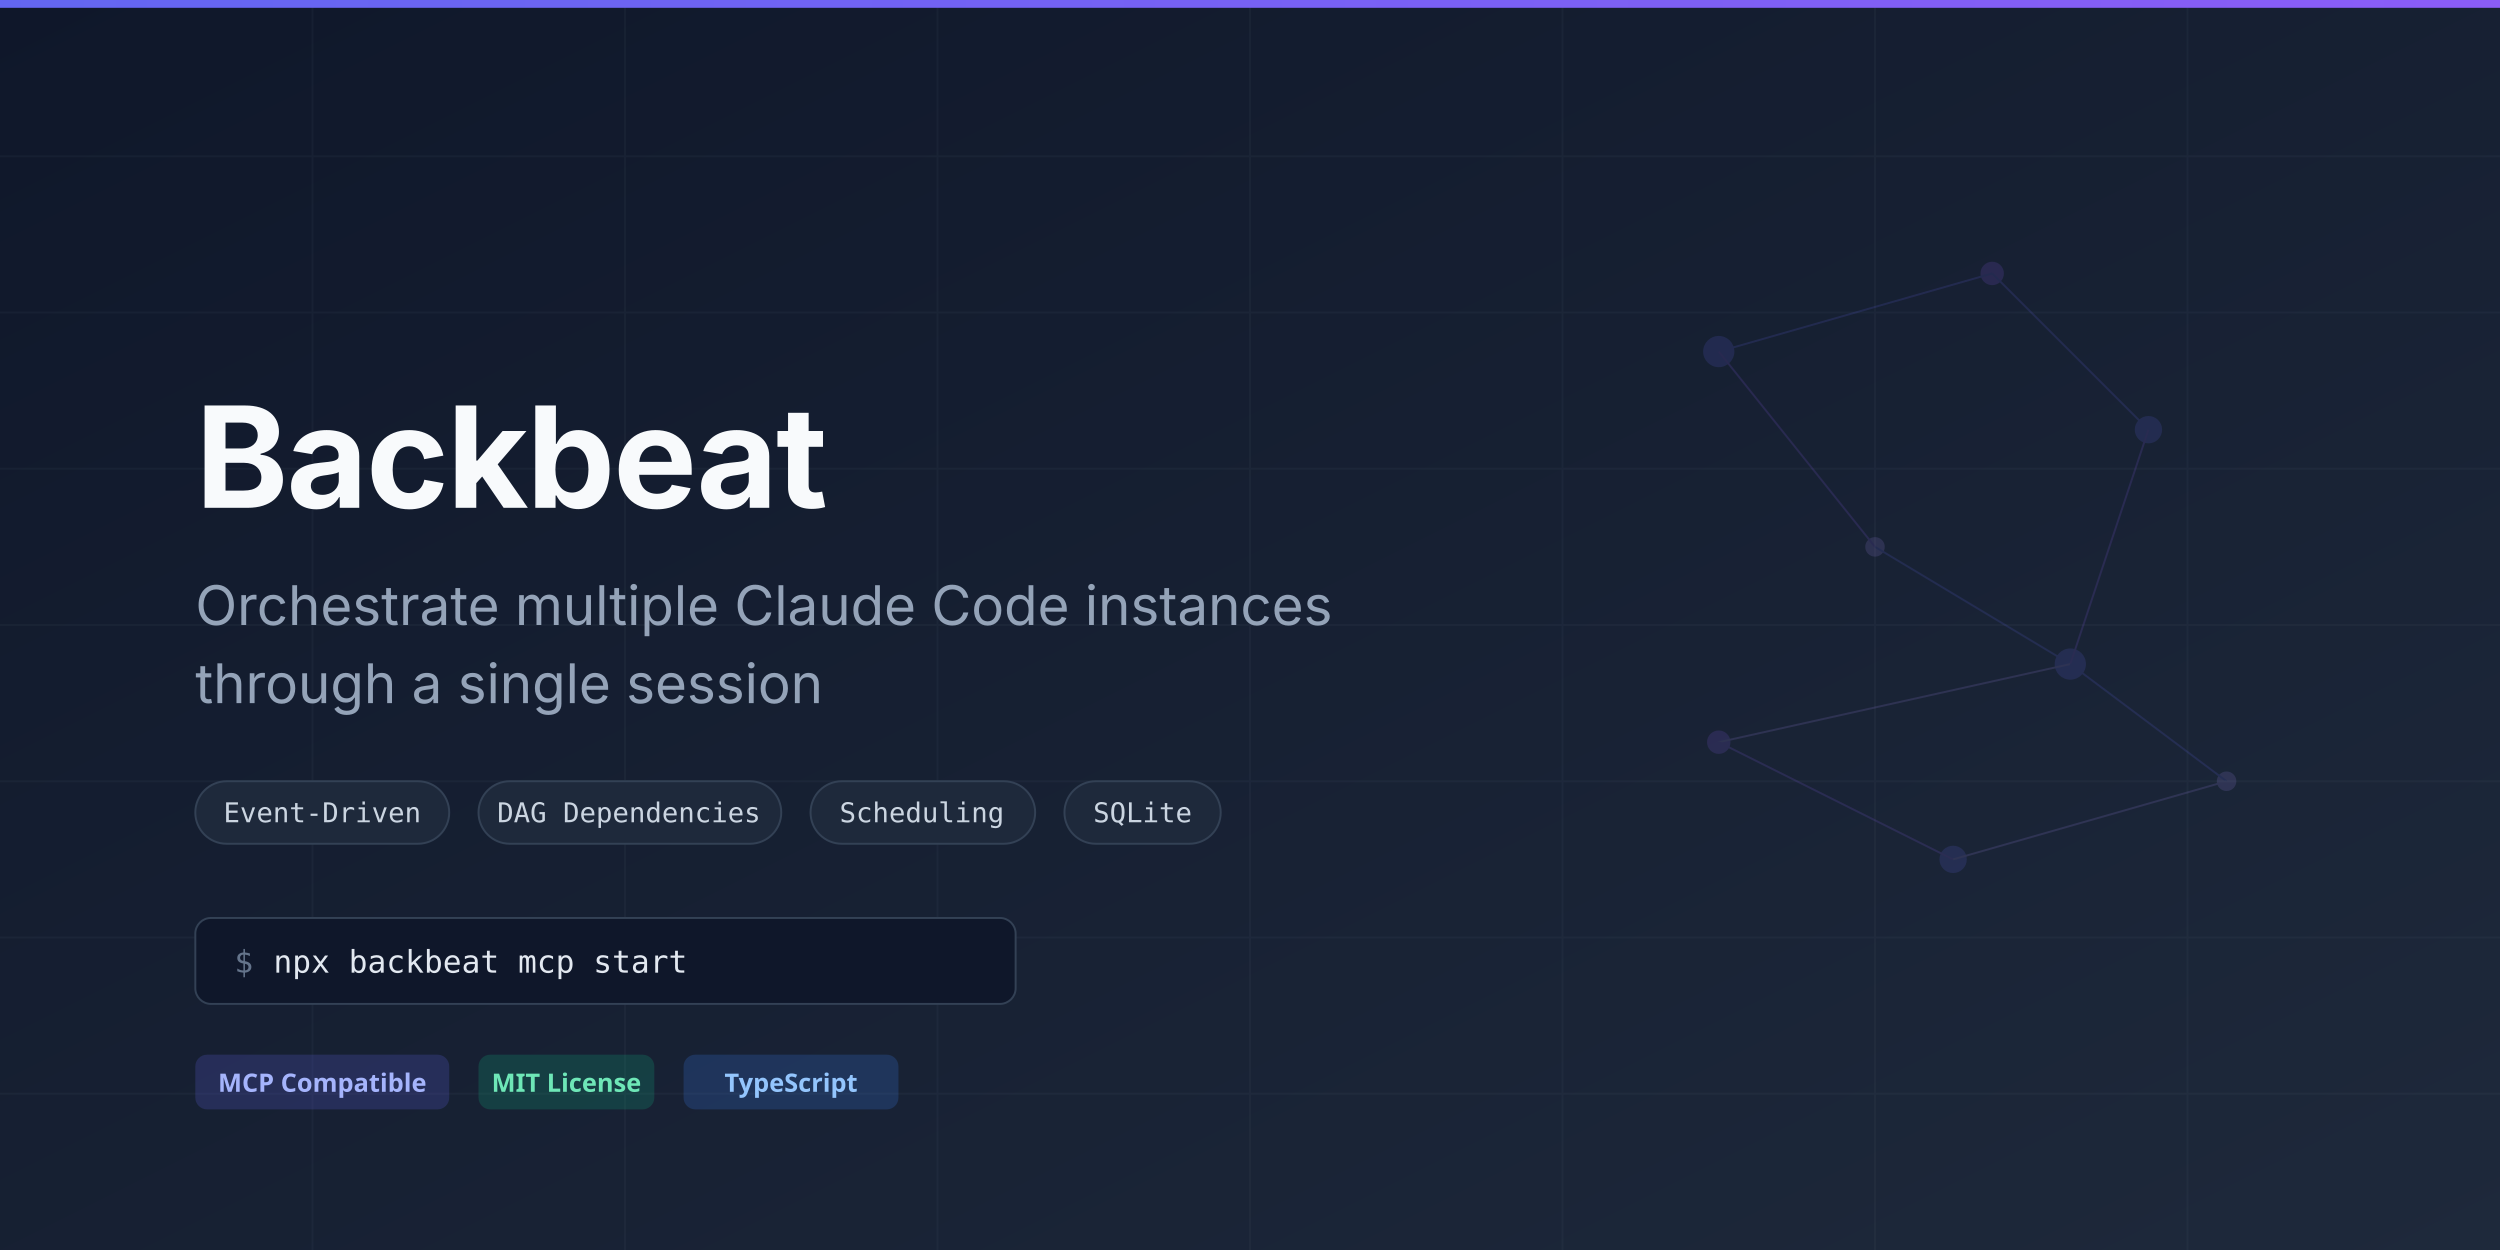
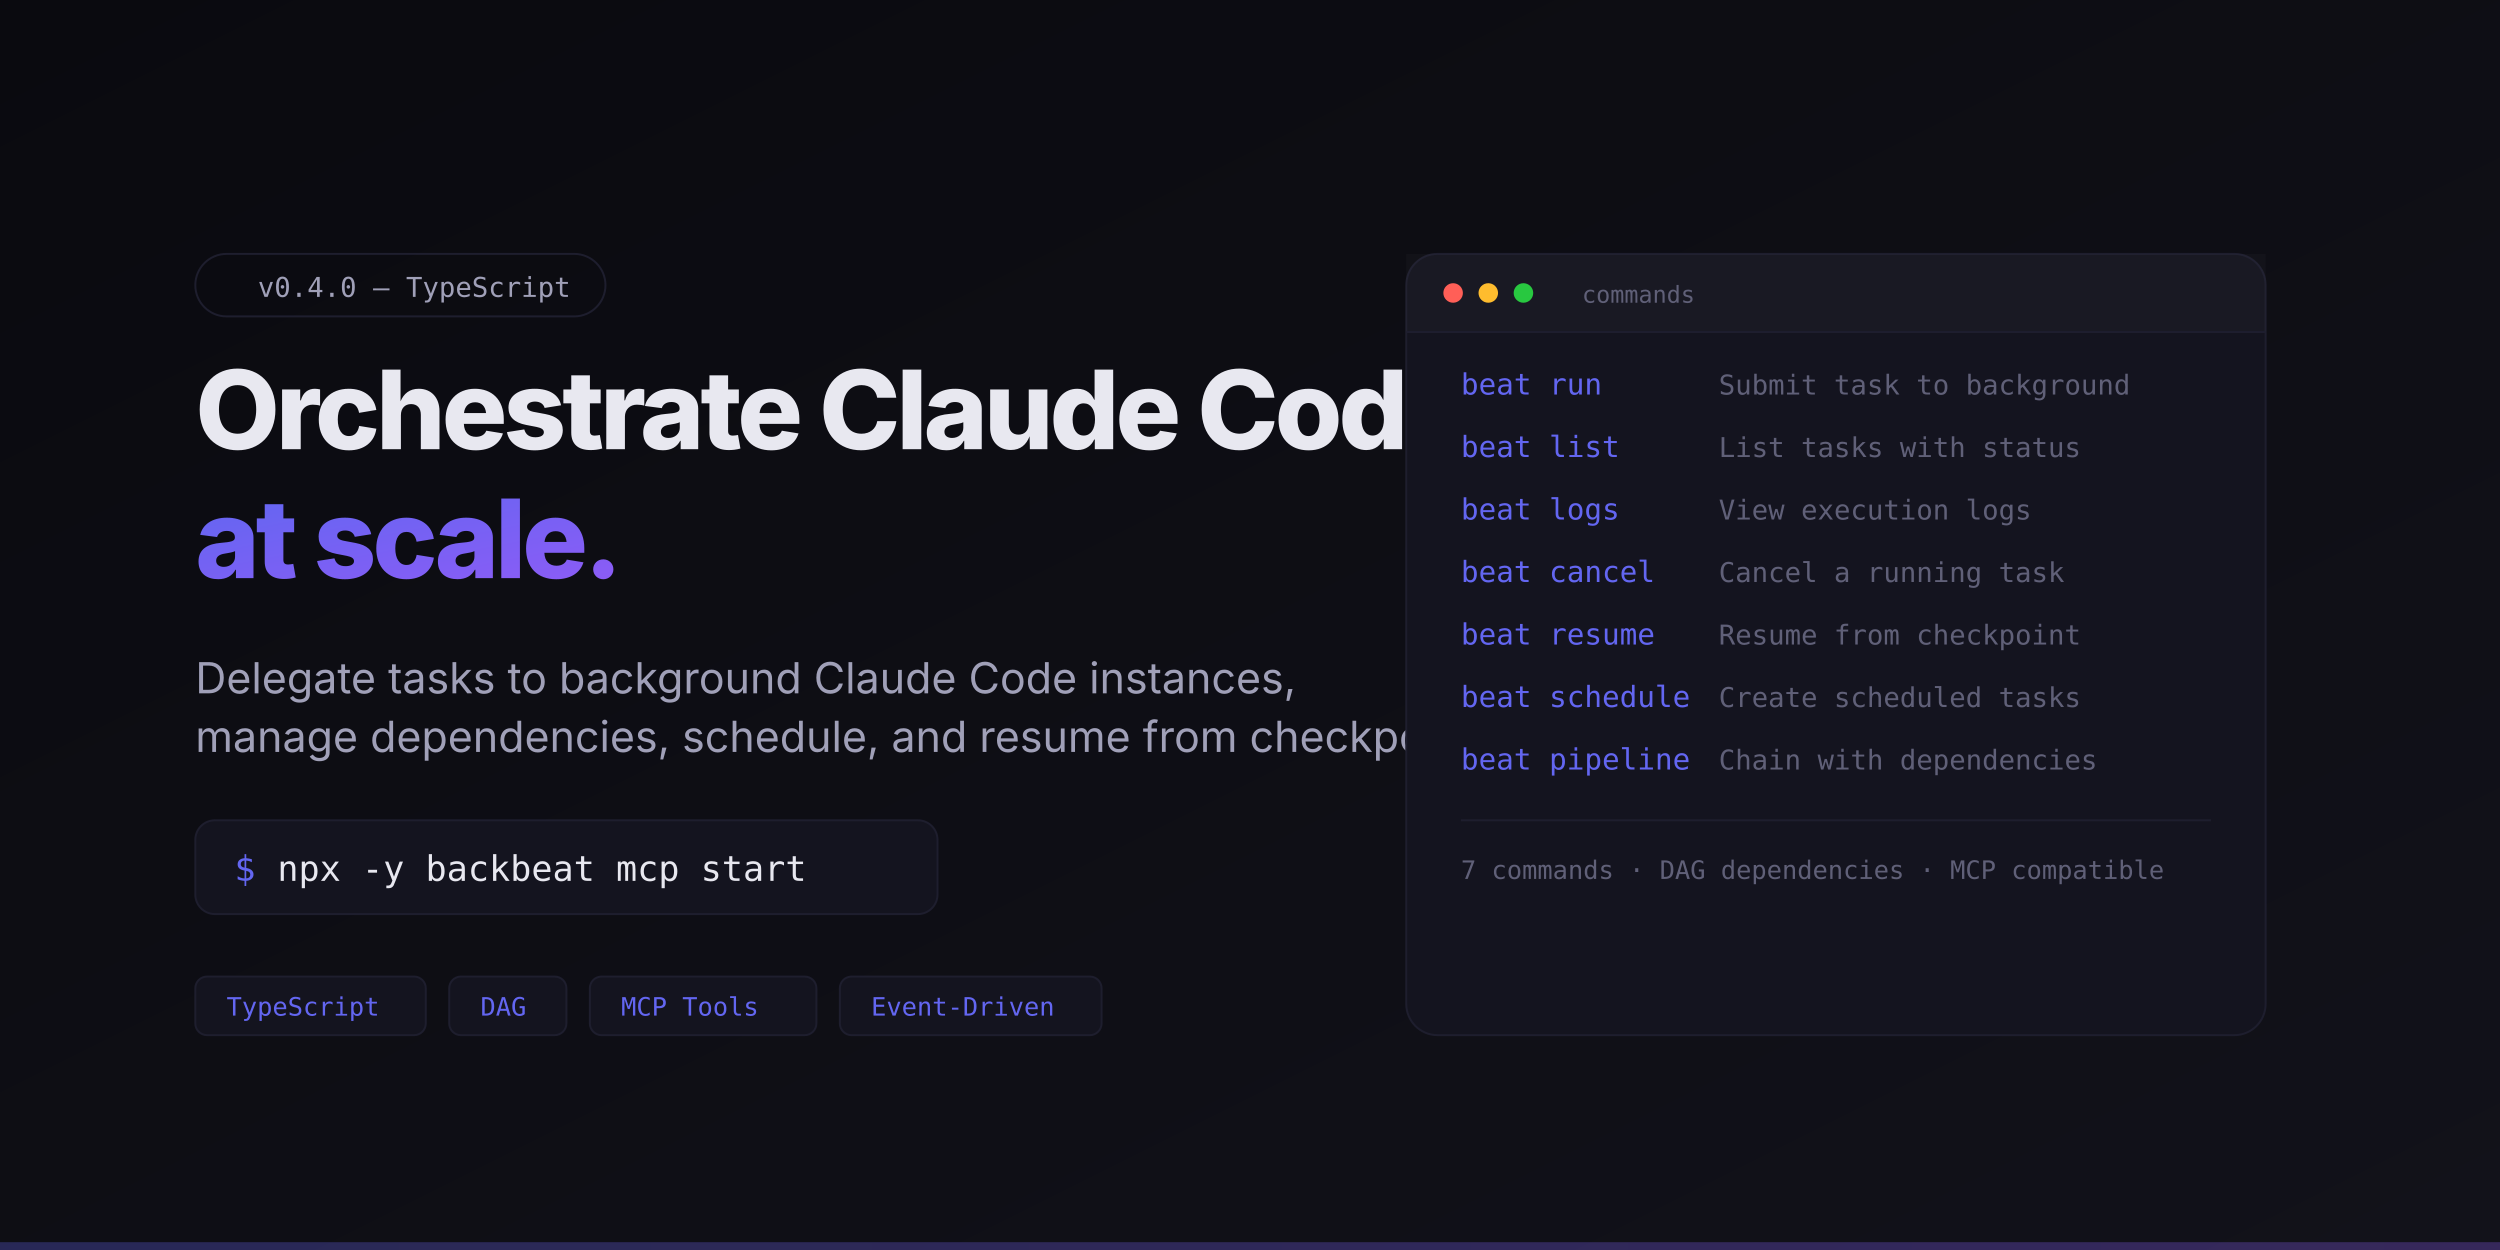
- <svg xmlns="http://www.w3.org/2000/svg" viewBox="0 0 1280 640" width="1280" height="640">
+ <svg xmlns="http://www.w3.org/2000/svg" width="1280" height="640">
  <defs>
    <linearGradient id="bg" x1="0%" y1="0%" x2="100%" y2="100%">
-       <stop offset="0%" style="stop-color:#0f172a;stop-opacity:1" />
-       <stop offset="100%" style="stop-color:#1e293b;stop-opacity:1" />
+       <stop offset="0%" style="stop-color:#0a0a0f;stop-opacity:1" />
+       <stop offset="100%" style="stop-color:#12121a;stop-opacity:1" />
    </linearGradient>
    <linearGradient id="accent" x1="0%" y1="0%" x2="100%" y2="0%">
      <stop offset="0%" style="stop-color:#6366f1;stop-opacity:1" />
      <stop offset="100%" style="stop-color:#8b5cf6;stop-opacity:1" />
    </linearGradient>
+     <linearGradient id="accent-135" x1="0%" y1="0%" x2="100%" y2="100%">
+       <stop offset="0%" style="stop-color:#6366f1;stop-opacity:1" />
+       <stop offset="100%" style="stop-color:#8b5cf6;stop-opacity:1" />
+     </linearGradient>
  </defs>
  <rect width="1280" height="640" fill="url(#bg)" />
-   <g opacity="0.05" stroke="#94a3b8" stroke-width="1">
-     <line x1="0" y1="80" x2="1280" y2="80" />
-     <line x1="0" y1="160" x2="1280" y2="160" />
-     <line x1="0" y1="240" x2="1280" y2="240" />
-     <line x1="0" y1="320" x2="1280" y2="320" />
-     <line x1="0" y1="400" x2="1280" y2="400" />
-     <line x1="0" y1="480" x2="1280" y2="480" />
-     <line x1="0" y1="560" x2="1280" y2="560" />
-     <line x1="160" y1="0" x2="160" y2="640" />
-     <line x1="320" y1="0" x2="320" y2="640" />
-     <line x1="480" y1="0" x2="480" y2="640" />
-     <line x1="640" y1="0" x2="640" y2="640" />
-     <line x1="800" y1="0" x2="800" y2="640" />
-     <line x1="960" y1="0" x2="960" y2="640" />
-     <line x1="1120" y1="0" x2="1120" y2="640" />
-   </g>
-   <g opacity="0.15">
-     <circle cx="880" cy="180" r="8" fill="#6366f1" />
-     <circle cx="1020" cy="140" r="6" fill="#8b5cf6" />
-     <circle cx="1100" cy="220" r="7" fill="#6366f1" />
-     <circle cx="960" cy="280" r="5" fill="#a78bfa" />
-     <circle cx="1060" cy="340" r="8" fill="#6366f1" />
-     <circle cx="880" cy="380" r="6" fill="#8b5cf6" />
-     <circle cx="1140" cy="400" r="5" fill="#a78bfa" />
-     <circle cx="1000" cy="440" r="7" fill="#6366f1" />
-     <line x1="880" y1="180" x2="1020" y2="140" stroke="#6366f1" stroke-width="1" />
-     <line x1="1020" y1="140" x2="1100" y2="220" stroke="#6366f1" stroke-width="1" />
-     <line x1="880" y1="180" x2="960" y2="280" stroke="#8b5cf6" stroke-width="1" />
-     <line x1="960" y1="280" x2="1060" y2="340" stroke="#6366f1" stroke-width="1" />
-     <line x1="1100" y1="220" x2="1060" y2="340" stroke="#8b5cf6" stroke-width="1" />
-     <line x1="880" y1="380" x2="1060" y2="340" stroke="#a78bfa" stroke-width="1" />
-     <line x1="1060" y1="340" x2="1140" y2="400" stroke="#6366f1" stroke-width="1" />
-     <line x1="880" y1="380" x2="1000" y2="440" stroke="#8b5cf6" stroke-width="1" />
-     <line x1="1000" y1="440" x2="1140" y2="400" stroke="#a78bfa" stroke-width="1" />
-   </g>
-   <rect x="0" y="0" width="1280" height="4" fill="url(#accent)" />
-   <text x="100" y="260" font-family="system-ui, -apple-system, 'Segoe UI', sans-serif" font-size="72" font-weight="700" fill="#f8fafc" letter-spacing="-1">
-     Backbeat
-   </text>
-   <text x="100" y="320" font-family="system-ui, -apple-system, 'Segoe UI', sans-serif" font-size="28" font-weight="400" fill="#94a3b8">
-     Orchestrate multiple Claude Code instances
-   </text>
-   <text x="100" y="360" font-family="system-ui, -apple-system, 'Segoe UI', sans-serif" font-size="28" font-weight="400" fill="#94a3b8">
-     through a single session
-   </text>
-   <g font-family="ui-monospace, 'SF Mono', monospace" font-size="14" fill="#cbd5e1">
-     <rect x="100" y="400" width="130" height="32" rx="16" fill="#1e293b" stroke="#334155" stroke-width="1" />
-     <text x="165" y="421" text-anchor="middle">Event-Driven</text>
-     <rect x="245" y="400" width="155" height="32" rx="16" fill="#1e293b" stroke="#334155" stroke-width="1" />
-     <text x="322" y="421" text-anchor="middle">DAG Dependencies</text>
-     <rect x="415" y="400" width="115" height="32" rx="16" fill="#1e293b" stroke="#334155" stroke-width="1" />
-     <text x="472" y="421" text-anchor="middle">Scheduling</text>
-     <rect x="545" y="400" width="80" height="32" rx="16" fill="#1e293b" stroke="#334155" stroke-width="1" />
-     <text x="585" y="421" text-anchor="middle">SQLite</text>
-   </g>
-   <g>
-     <rect x="100" y="470" width="420" height="44" rx="8" fill="#0f172a" stroke="#334155" stroke-width="1" />
-     <text x="120" y="498" font-family="ui-monospace, 'SF Mono', monospace" font-size="16" fill="#64748b">$</text>
-     <text x="140" y="498" font-family="ui-monospace, 'SF Mono', monospace" font-size="16" fill="#e2e8f0">npx backbeat mcp start</text>
-   </g>
-   <g>
-     <rect x="100" y="540" width="130" height="28" rx="6" fill="#6366f1" opacity="0.2" />
-     <text x="165" y="559" font-family="system-ui, sans-serif" font-size="13" font-weight="600" fill="#a5b4fc" text-anchor="middle">MCP Compatible</text>
-   </g>
-   <g>
-     <rect x="245" y="540" width="90" height="28" rx="6" fill="#10b981" opacity="0.2" />
-     <text x="290" y="559" font-family="system-ui, sans-serif" font-size="13" font-weight="600" fill="#6ee7b7" text-anchor="middle">MIT License</text>
-   </g>
-   <g>
-     <rect x="350" y="540" width="110" height="28" rx="6" fill="#3b82f6" opacity="0.2" />
-     <text x="405" y="559" font-family="system-ui, sans-serif" font-size="13" font-weight="600" fill="#93c5fd" text-anchor="middle">TypeScript</text>
-   </g>
+   <rect x="0" y="636" width="1280" height="4" fill="url(#accent)" opacity="0.3" />
+   <rect x="100" y="130" width="210" height="32" rx="16" fill="none" stroke="#1e1e2e" stroke-width="1" />
+   <text x="132" y="152" font-family="'SF Mono', 'Fira Code', monospace" font-size="14" fill="#a0a0b8">v0.4.0 — TypeScript</text>
+   <text x="100" y="230" font-family="system-ui, -apple-system, sans-serif" font-size="56" font-weight="800" fill="#e8e8f0" letter-spacing="-2">Orchestrate Claude Code,</text>
+   <text x="100" y="296" font-family="system-ui, -apple-system, sans-serif" font-size="56" font-weight="800" fill="url(#accent-135)" letter-spacing="-2">at scale.</text>
+   <text x="100" y="355" font-family="system-ui, -apple-system, sans-serif" font-size="22" fill="#a0a0b8">Delegate tasks to background Claude Code instances,</text>
+   <text x="100" y="385" font-family="system-ui, -apple-system, sans-serif" font-size="22" fill="#a0a0b8">manage dependencies, schedule, and resume from checkpoints.</text>
+   <rect x="100" y="420" width="380" height="48" rx="10" fill="#14141f" stroke="#1e1e2e" stroke-width="1" />
+   <text x="120" y="451" font-family="'SF Mono', 'Fira Code', monospace" font-size="18" fill="#6366f1">$</text>
+   <text x="142" y="451" font-family="'SF Mono', 'Fira Code', monospace" font-size="18" fill="#e8e8f0">npx -y backbeat mcp start</text>
+   <rect x="100" y="500" width="118" height="30" rx="6" fill="#14141f" stroke="#1e1e2e" stroke-width="1" />
+   <text x="116" y="520" font-family="'SF Mono', 'Fira Code', monospace" font-size="13" fill="#6366f1">TypeScript</text>
+   <rect x="230" y="500" width="60" height="30" rx="6" fill="#14141f" stroke="#1e1e2e" stroke-width="1" />
+   <text x="246" y="520" font-family="'SF Mono', 'Fira Code', monospace" font-size="13" fill="#6366f1">DAG</text>
+   <rect x="302" y="500" width="116" height="30" rx="6" fill="#14141f" stroke="#1e1e2e" stroke-width="1" />
+   <text x="318" y="520" font-family="'SF Mono', 'Fira Code', monospace" font-size="13" fill="#6366f1">MCP Tools</text>
+   <rect x="430" y="500" width="134" height="30" rx="6" fill="#14141f" stroke="#1e1e2e" stroke-width="1" />
+   <text x="446" y="520" font-family="'SF Mono', 'Fira Code', monospace" font-size="13" fill="#6366f1">Event-Driven</text>
+   <rect x="720" y="130" width="440" height="400" rx="16" fill="#14141f" stroke="#1e1e2e" stroke-width="1" />
+   <rect x="720" y="130" width="440" height="40" rx="0" fill="rgba(255,255,255,0.02)" />
+   <rect x="720" y="130" width="440" height="40" rx="16" fill="none" />
+   <circle cx="744" cy="150" r="5" fill="#ff5f57" />
+   <circle cx="762" cy="150" r="5" fill="#febc2e" />
+   <circle cx="780" cy="150" r="5" fill="#28c840" />
+   <text x="810" y="155" font-family="'SF Mono', 'Fira Code', monospace" font-size="12" fill="#606078">commands</text>
+   <line x1="720" y1="170" x2="1160" y2="170" stroke="#1e1e2e" stroke-width="1" />
+   <text x="748" y="202" font-family="'SF Mono', 'Fira Code', monospace" font-size="15" fill="#6366f1">beat run</text>
+   <text x="880" y="202" font-family="'SF Mono', 'Fira Code', monospace" font-size="14" fill="#606078">Submit task to background</text>
+   <text x="748" y="234" font-family="'SF Mono', 'Fira Code', monospace" font-size="15" fill="#6366f1">beat list</text>
+   <text x="880" y="234" font-family="'SF Mono', 'Fira Code', monospace" font-size="14" fill="#606078">List tasks with status</text>
+   <text x="748" y="266" font-family="'SF Mono', 'Fira Code', monospace" font-size="15" fill="#6366f1">beat logs</text>
+   <text x="880" y="266" font-family="'SF Mono', 'Fira Code', monospace" font-size="14" fill="#606078">View execution logs</text>
+   <text x="748" y="298" font-family="'SF Mono', 'Fira Code', monospace" font-size="15" fill="#6366f1">beat cancel</text>
+   <text x="880" y="298" font-family="'SF Mono', 'Fira Code', monospace" font-size="14" fill="#606078">Cancel a running task</text>
+   <text x="748" y="330" font-family="'SF Mono', 'Fira Code', monospace" font-size="15" fill="#6366f1">beat resume</text>
+   <text x="880" y="330" font-family="'SF Mono', 'Fira Code', monospace" font-size="14" fill="#606078">Resume from checkpoint</text>
+   <text x="748" y="362" font-family="'SF Mono', 'Fira Code', monospace" font-size="15" fill="#6366f1">beat schedule</text>
+   <text x="880" y="362" font-family="'SF Mono', 'Fira Code', monospace" font-size="14" fill="#606078">Create scheduled tasks</text>
+   <text x="748" y="394" font-family="'SF Mono', 'Fira Code', monospace" font-size="15" fill="#6366f1">beat pipeline</text>
+   <text x="880" y="394" font-family="'SF Mono', 'Fira Code', monospace" font-size="14" fill="#606078">Chain with dependencies</text>
+   <line x1="748" y1="420" x2="1132" y2="420" stroke="#1e1e2e" stroke-width="1" />
+   <text x="748" y="450" font-family="'SF Mono', 'Fira Code', monospace" font-size="13" fill="#606078">7 commands  ·  DAG dependencies  ·  MCP compatible</text>
</svg>
